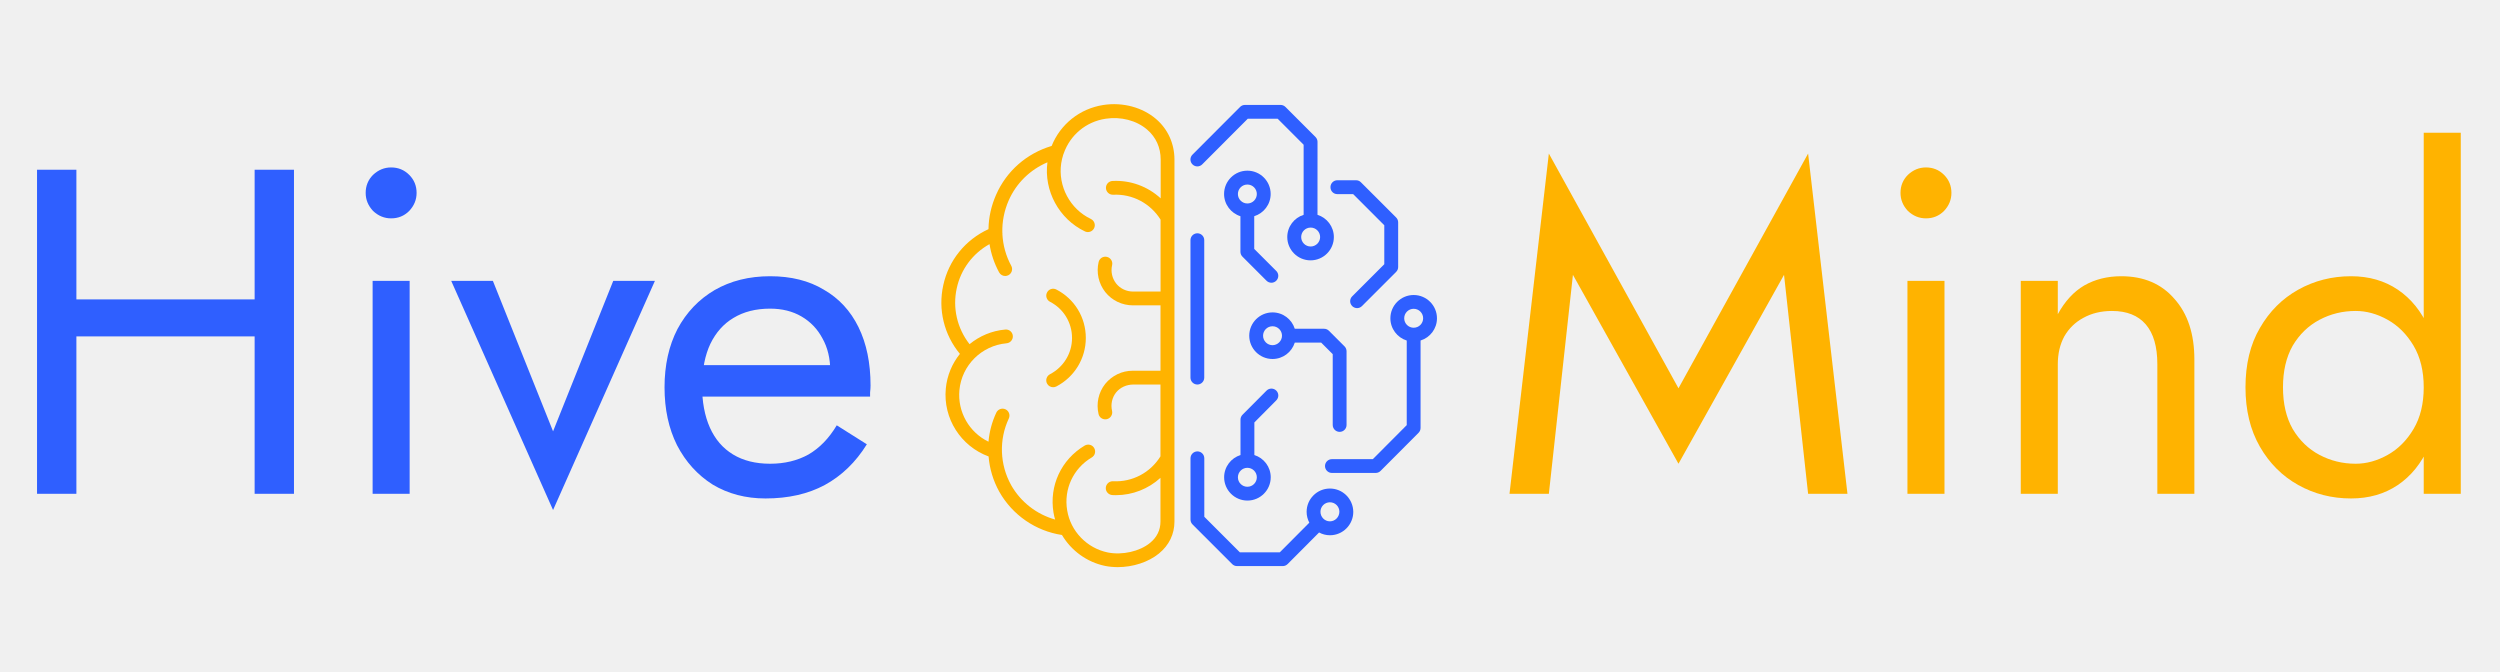
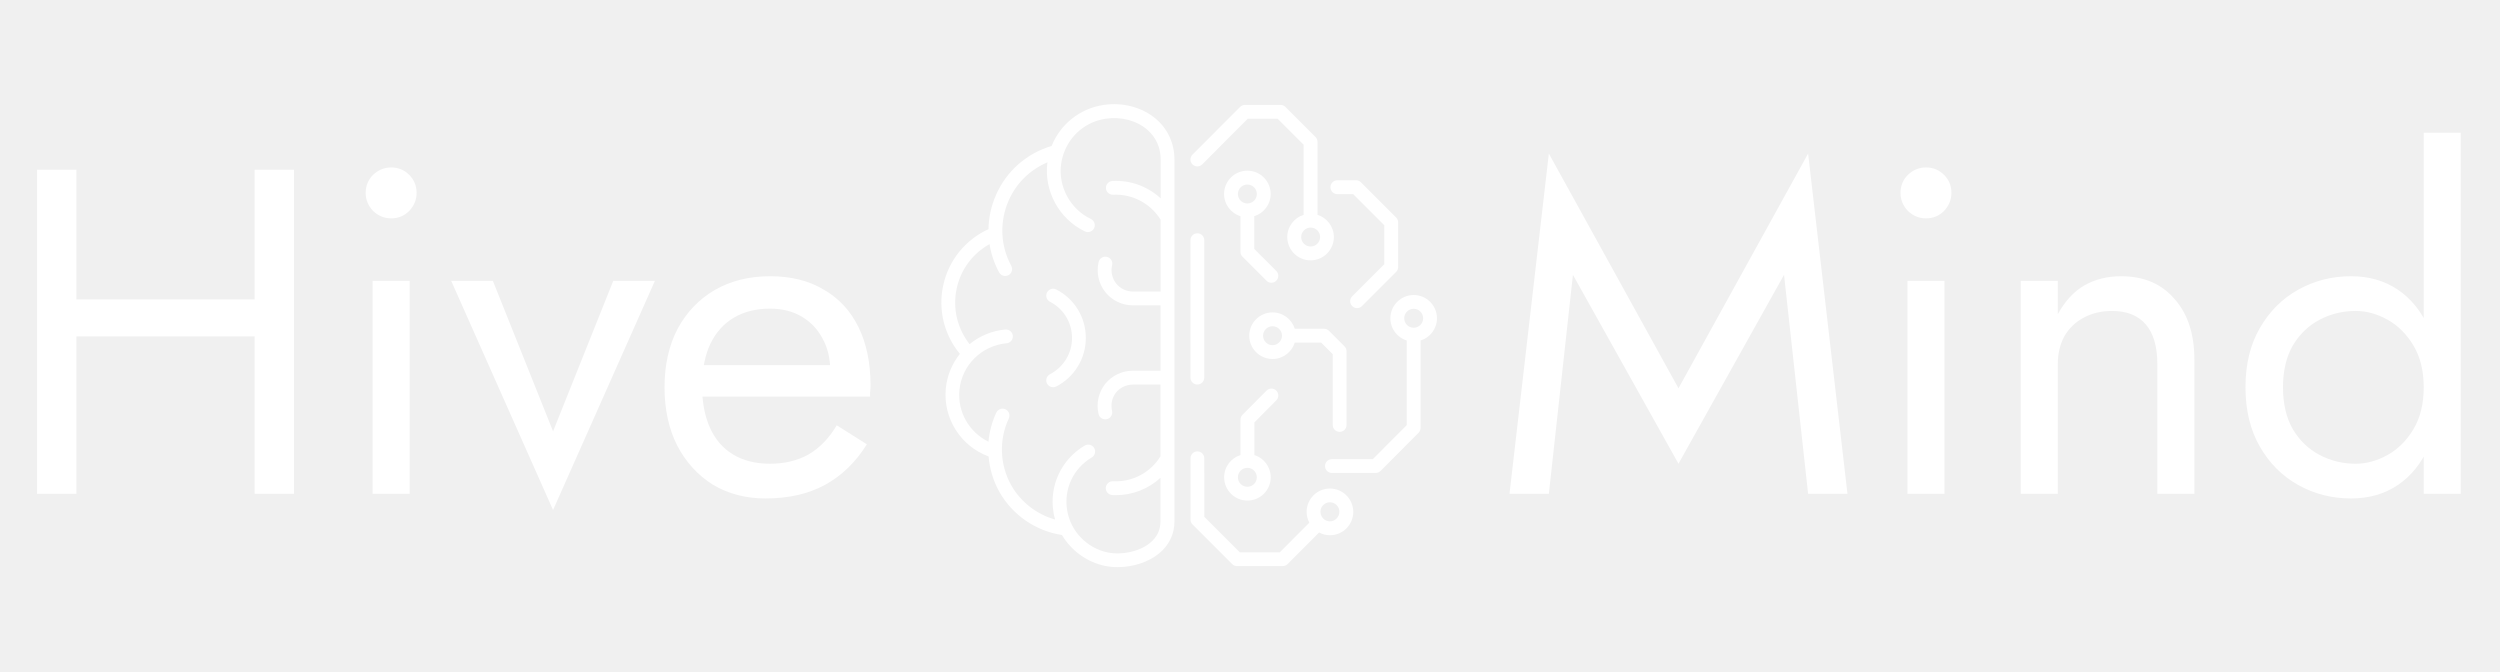
<svg xmlns="http://www.w3.org/2000/svg" width="324" height="87" viewBox="0 0 324 87" fill="none">
-   <path d="M7.62 43.6V38.8H36.42V43.6H7.62ZM33 22H38.1V64H33V22ZM4.8 22H9.9V64H4.8V22ZM47.391 25C47.391 24.08 47.711 23.3 48.351 22.66C49.031 22.02 49.811 21.7 50.691 21.7C51.611 21.7 52.391 22.02 53.031 22.66C53.671 23.3 53.991 24.08 53.991 25C53.991 25.88 53.671 26.66 53.031 27.34C52.391 27.98 51.611 28.3 50.691 28.3C49.811 28.3 49.031 27.98 48.351 27.34C47.711 26.66 47.391 25.88 47.391 25ZM48.291 36.4H53.091V64H48.291V36.4ZM58.477 36.4H63.877L71.677 55.9L79.477 36.4H84.877L71.677 66.1L58.477 36.4ZM99.203 64.6C96.643 64.6 94.363 64 92.363 62.8C90.403 61.56 88.863 59.86 87.743 57.7C86.663 55.54 86.123 53.04 86.123 50.2C86.123 47.32 86.683 44.8 87.803 42.64C88.963 40.48 90.563 38.8 92.603 37.6C94.683 36.4 97.083 35.8 99.803 35.8C102.523 35.8 104.843 36.38 106.763 37.54C108.723 38.66 110.223 40.28 111.263 42.4C112.303 44.52 112.823 47.04 112.823 49.96C112.823 50.24 112.803 50.54 112.763 50.86C112.763 51.14 112.763 51.32 112.763 51.4H89.183V47.32H108.983L107.063 50.08C107.183 49.88 107.303 49.58 107.423 49.18C107.543 48.74 107.603 48.38 107.603 48.1C107.603 46.46 107.263 45.04 106.583 43.84C105.943 42.64 105.043 41.7 103.883 41.02C102.723 40.34 101.363 40 99.803 40C97.963 40 96.383 40.4 95.063 41.2C93.783 41.96 92.783 43.08 92.063 44.56C91.383 46 91.023 47.78 90.983 49.9C90.983 52.06 91.323 53.9 92.003 55.42C92.683 56.94 93.683 58.1 95.003 58.9C96.323 59.7 97.923 60.1 99.803 60.1C101.683 60.1 103.343 59.7 104.783 58.9C106.223 58.06 107.443 56.8 108.443 55.12L112.343 57.58C110.903 59.9 109.083 61.66 106.883 62.86C104.723 64.02 102.163 64.6 99.203 64.6Z" fill="#2F5FFF" />
-   <path d="M155.806 21.305L161.708 15.388H165.582L168.95 18.756V27.84C167.724 28.226 166.83 29.368 166.83 30.723C166.83 32.387 168.186 33.742 169.849 33.742C171.513 33.742 172.868 32.387 172.868 30.723C172.868 29.373 171.975 28.226 170.748 27.84L170.751 18.387C170.751 18.152 170.658 17.923 170.486 17.753L166.59 13.857C166.426 13.691 166.199 13.598 165.962 13.598H161.344C161.109 13.598 160.88 13.691 160.71 13.863L154.544 20.043C154.194 20.392 154.194 20.955 154.544 21.305C154.894 21.655 155.456 21.655 155.806 21.305ZM169.86 31.947C169.183 31.947 168.634 31.398 168.634 30.721C168.634 30.043 169.183 29.494 169.86 29.494C170.538 29.494 171.087 30.043 171.087 30.721C171.087 31.398 170.53 31.947 169.86 31.947Z" fill="#2F5FFF" />
-   <path d="M155.178 30.234C154.686 30.234 154.285 30.633 154.285 31.127V48.941C154.285 49.432 154.684 49.834 155.178 49.834C155.67 49.834 156.071 49.435 156.071 48.941V31.124C156.071 30.632 155.67 30.234 155.178 30.234Z" fill="#2F5FFF" />
-   <path d="M149.825 15.423C148.055 13.904 145.509 13.224 143.009 13.603C139.927 14.073 137.413 16.117 136.293 18.915C133.053 19.879 130.441 22.163 129.086 25.259C128.457 26.693 128.129 28.193 128.108 29.698C125.11 31.07 122.941 33.745 122.247 36.963C121.548 40.124 122.354 43.395 124.403 45.862C123.397 47.119 122.733 48.668 122.575 50.365C122.212 54.233 124.517 57.829 128.121 59.156C128.25 60.741 128.714 62.296 129.506 63.724C131.211 66.752 134.225 68.82 137.629 69.334C138.828 71.353 140.847 72.852 143.224 73.344C143.76 73.451 144.309 73.5 144.866 73.5C146.822 73.5 148.828 72.858 150.197 71.738C151.516 70.661 152.21 69.219 152.21 67.577V20.669C152.202 18.606 151.361 16.737 149.825 15.423ZM150.41 25.693C148.741 24.166 146.52 23.33 144.181 23.453C143.689 23.475 143.304 23.896 143.331 24.387C143.353 24.879 143.774 25.259 144.266 25.237C146.763 25.117 149.091 26.352 150.41 28.464V37.786H146.856C145.984 37.786 145.186 37.409 144.656 36.745C144.129 36.067 143.935 35.204 144.129 34.368C144.244 33.89 143.943 33.403 143.457 33.291C142.971 33.176 142.493 33.477 142.38 33.963C142.066 35.327 142.372 36.739 143.244 37.854C144.115 38.947 145.427 39.575 146.847 39.575H150.402V48.047H146.856H146.79C145.413 48.047 144.121 48.667 143.227 49.76C142.364 50.867 142.05 52.288 142.372 53.656C142.465 54.072 142.837 54.347 143.244 54.347C143.309 54.347 143.38 54.339 143.451 54.326C143.929 54.211 144.23 53.733 144.123 53.249C143.93 52.408 144.115 51.536 144.637 50.872C145.181 50.2 145.992 49.85 146.842 49.837H150.396V59.143C149.077 61.268 146.744 62.498 144.252 62.369C143.76 62.347 143.339 62.727 143.309 63.219C143.282 63.711 143.667 64.131 144.159 64.162C144.309 64.17 144.465 64.175 144.615 64.175C146.784 64.175 148.833 63.355 150.396 61.927V67.588C150.396 68.694 149.94 69.629 149.041 70.364C147.691 71.47 145.438 71.975 143.561 71.598C140.864 71.041 138.749 68.85 138.307 66.145C137.842 63.405 139.091 60.706 141.49 59.287C141.919 59.039 142.052 58.487 141.804 58.061C141.555 57.632 141.003 57.498 140.577 57.746C137.536 59.552 135.952 62.965 136.536 66.44C136.585 66.746 136.656 67.039 136.744 67.334C134.353 66.662 132.282 65.063 131.042 62.867C129.564 60.206 129.449 56.979 130.741 54.239C130.949 53.788 130.763 53.261 130.313 53.047C129.862 52.834 129.334 53.034 129.121 53.476C128.559 54.676 128.222 55.952 128.108 57.244C125.616 56.039 124.075 53.389 124.34 50.556C124.646 47.329 127.217 44.783 130.449 44.49C130.941 44.447 131.304 44.012 131.263 43.52C131.22 43.029 130.785 42.665 130.294 42.706C128.537 42.862 126.947 43.548 125.654 44.605C124.053 42.553 123.425 39.911 123.996 37.349C124.523 34.909 126.072 32.846 128.242 31.638C128.441 32.901 128.856 34.136 129.485 35.3C129.649 35.6 129.955 35.769 130.269 35.769C130.411 35.769 130.561 35.734 130.698 35.663C131.132 35.428 131.296 34.884 131.061 34.45C130.362 33.166 129.985 31.767 129.911 30.354C129.919 30.283 129.919 30.212 129.903 30.141C129.867 28.742 130.138 27.322 130.722 25.988C131.714 23.726 133.507 21.991 135.747 21.035C135.261 24.718 137.247 28.387 140.607 29.991C141.05 30.204 141.585 30.013 141.798 29.57C142.012 29.128 141.82 28.592 141.378 28.379C138.681 27.095 137.096 24.134 137.531 21.177C137.588 20.792 137.681 20.412 137.796 20.049C137.823 19.991 137.84 19.942 137.861 19.877C138.689 17.513 140.738 15.773 143.285 15.388C145.277 15.087 147.287 15.609 148.667 16.795C149.817 17.778 150.424 19.128 150.424 20.685V25.693L150.41 25.693Z" fill="#FFB300" />
-   <path d="M136.9 37.52C136.457 37.291 135.922 37.463 135.695 37.906C135.466 38.348 135.646 38.883 136.08 39.11C137.843 40.017 138.935 41.815 138.935 43.807C138.935 45.785 137.837 47.583 136.072 48.503C135.638 48.733 135.466 49.274 135.695 49.708C135.851 50.014 136.165 50.186 136.487 50.186C136.629 50.186 136.766 50.151 136.903 50.085C139.258 48.859 140.722 46.446 140.722 43.799C140.725 41.146 139.263 38.733 136.9 37.52Z" fill="#FFB300" />
-   <path d="M173.322 25.16H175.371L179.404 29.193V34.244L175.243 38.405C174.893 38.755 174.893 39.318 175.243 39.668C175.415 39.84 175.65 39.933 175.876 39.933C176.106 39.933 176.333 39.848 176.51 39.668L180.936 35.242C181.108 35.069 181.201 34.848 181.201 34.608V28.818C181.201 28.583 181.108 28.354 180.936 28.184L176.376 23.625C176.212 23.453 175.983 23.36 175.743 23.36H173.322C172.83 23.36 172.429 23.759 172.429 24.253C172.42 24.758 172.822 25.16 173.322 25.16Z" fill="#2F5FFF" />
-   <path d="M173.62 55.97C174.112 55.97 174.513 55.572 174.513 55.077V45.52C174.513 45.285 174.42 45.056 174.248 44.886L172.235 42.873C172.063 42.7 171.841 42.608 171.601 42.608H167.803C167.418 41.381 166.276 40.487 164.921 40.487C163.257 40.487 161.902 41.843 161.902 43.507C161.902 45.17 163.257 46.526 164.921 46.526C166.27 46.526 167.418 45.632 167.803 44.405H171.229L172.721 45.897V55.074C172.721 55.569 173.12 55.97 173.62 55.97ZM164.92 44.736C164.243 44.736 163.694 44.187 163.694 43.51C163.694 42.832 164.243 42.283 164.92 42.283C165.598 42.283 166.147 42.832 166.147 43.51C166.147 44.173 165.584 44.736 164.92 44.736Z" fill="#2F5FFF" />
-   <path d="M186.231 41.252C186.231 39.589 184.876 38.233 183.212 38.233C181.548 38.233 180.193 39.589 180.193 41.252C180.193 42.602 181.087 43.749 182.313 44.135V55.096L177.917 59.506H172.614C172.122 59.506 171.721 59.905 171.721 60.399C171.721 60.891 172.12 61.293 172.614 61.293H178.289C178.524 61.293 178.753 61.2 178.923 61.028L183.84 56.096C184.004 55.932 184.106 55.703 184.106 55.462V44.129C185.34 43.75 186.231 42.602 186.231 41.252ZM183.212 42.474C182.535 42.474 181.985 41.925 181.985 41.247C181.985 40.569 182.535 40.02 183.212 40.02C183.89 40.02 184.439 40.569 184.439 41.247C184.439 41.925 183.89 42.474 183.212 42.474Z" fill="#2F5FFF" />
-   <path d="M172.357 63.314C170.694 63.314 169.338 64.669 169.338 66.333C169.338 66.839 169.467 67.317 169.688 67.74L165.863 71.579H160.683L156.079 66.975L156.077 59.394C156.077 58.902 155.678 58.5 155.183 58.5C154.692 58.5 154.29 58.899 154.29 59.394V67.336C154.29 67.57 154.383 67.8 154.555 67.969L159.686 73.1C159.85 73.272 160.079 73.365 160.32 73.365H166.243C166.478 73.365 166.707 73.272 166.877 73.1L170.953 69.01C171.374 69.24 171.852 69.368 172.366 69.368C174.03 69.368 175.385 68.005 175.385 66.336C175.368 64.661 174.021 63.314 172.357 63.314ZM172.357 67.566C171.68 67.566 171.131 67.008 171.131 66.322C171.131 65.645 171.68 65.096 172.357 65.096C173.035 65.096 173.584 65.645 173.584 66.322C173.579 67.011 173.027 67.566 172.357 67.566Z" fill="#2F5FFF" />
-   <path d="M164.678 25.138C164.678 23.474 163.323 22.119 161.659 22.119C159.995 22.119 158.64 23.474 158.64 25.138C158.64 26.488 159.533 27.636 160.76 28.021V32.633C160.76 32.867 160.853 33.097 161.025 33.266L164.137 36.378C164.309 36.556 164.544 36.643 164.771 36.643C165 36.643 165.227 36.559 165.404 36.378C165.754 36.029 165.754 35.466 165.404 35.116L162.549 32.261V28.021C163.779 27.636 164.678 26.493 164.678 25.138ZM161.659 23.917C162.336 23.917 162.885 24.466 162.885 25.144C162.885 25.821 162.336 26.37 161.659 26.37C160.981 26.37 160.432 25.821 160.432 25.144C160.432 24.466 160.981 23.917 161.659 23.917Z" fill="#2F5FFF" />
-   <path d="M165.407 51.886C165.757 51.536 165.757 50.973 165.407 50.623C165.057 50.274 164.495 50.274 164.145 50.623L161.033 53.749C160.869 53.913 160.768 54.142 160.768 54.377V58.973C159.541 59.358 158.648 60.5 158.648 61.855C158.648 63.519 160.003 64.874 161.667 64.874C163.331 64.874 164.686 63.519 164.686 61.855C164.686 60.506 163.793 59.358 162.566 58.973V54.749L165.407 51.886ZM161.659 63.085C160.981 63.085 160.432 62.536 160.432 61.858C160.432 61.181 160.981 60.629 161.659 60.629C162.336 60.629 162.885 61.178 162.885 61.855C162.885 62.536 162.336 63.085 161.659 63.085Z" fill="#2F5FFF" />
-   <path d="M203.851 35.62L200.731 64H195.631L200.731 19.9L217.531 50.32L234.331 19.9L239.431 64H234.331L231.211 35.62L217.531 60.1L203.851 35.62ZM246.305 25C246.305 24.08 246.625 23.3 247.265 22.66C247.945 22.02 248.725 21.7 249.605 21.7C250.525 21.7 251.305 22.02 251.945 22.66C252.585 23.3 252.905 24.08 252.905 25C252.905 25.88 252.585 26.66 251.945 27.34C251.305 27.98 250.525 28.3 249.605 28.3C248.725 28.3 247.945 27.98 247.265 27.34C246.625 26.66 246.305 25.88 246.305 25ZM247.205 36.4H252.005V64H247.205V36.4ZM279.591 47.2C279.591 44.92 279.091 43.2 278.091 42.04C277.091 40.88 275.631 40.3 273.711 40.3C272.311 40.3 271.071 40.6 269.991 41.2C268.951 41.76 268.131 42.56 267.531 43.6C266.971 44.64 266.691 45.84 266.691 47.2V64H261.891V36.4H266.691V40.72C267.611 39.04 268.751 37.8 270.111 37C271.511 36.2 273.111 35.8 274.911 35.8C277.831 35.8 280.131 36.78 281.811 38.74C283.531 40.66 284.391 43.28 284.391 46.6V64H279.591V47.2ZM314.115 17.2H318.915V64H314.115V17.2ZM291.015 50.2C291.015 47.2 291.635 44.64 292.875 42.52C294.115 40.36 295.775 38.7 297.855 37.54C299.935 36.38 302.215 35.8 304.695 35.8C307.015 35.8 309.035 36.38 310.755 37.54C312.475 38.7 313.815 40.36 314.775 42.52C315.775 44.64 316.275 47.2 316.275 50.2C316.275 53.16 315.775 55.72 314.775 57.88C313.815 60.04 312.475 61.7 310.755 62.86C309.035 64.02 307.015 64.6 304.695 64.6C302.215 64.6 299.935 64.02 297.855 62.86C295.775 61.7 294.115 60.04 292.875 57.88C291.635 55.72 291.015 53.16 291.015 50.2ZM295.875 50.2C295.875 52.32 296.295 54.12 297.135 55.6C298.015 57.08 299.175 58.2 300.615 58.96C302.055 59.72 303.615 60.1 305.295 60.1C306.695 60.1 308.075 59.72 309.435 58.96C310.795 58.2 311.915 57.08 312.795 55.6C313.675 54.12 314.115 52.32 314.115 50.2C314.115 48.08 313.675 46.28 312.795 44.8C311.915 43.32 310.795 42.2 309.435 41.44C308.075 40.68 306.695 40.3 305.295 40.3C303.615 40.3 302.055 40.68 300.615 41.44C299.175 42.2 298.015 43.32 297.135 44.8C296.295 46.28 295.875 48.08 295.875 50.2Z" fill="#FFB300" />
+   <path d="M7.62 43.6V38.8H36.42V43.6H7.62ZM33 22H38.1V64H33V22ZM4.8 22H9.9V64H4.8V22ZM47.391 25C47.391 24.08 47.711 23.3 48.351 22.66C49.031 22.02 49.811 21.7 50.691 21.7C51.611 21.7 52.391 22.02 53.031 22.66C53.671 23.3 53.991 24.08 53.991 25C53.991 25.88 53.671 26.66 53.031 27.34C52.391 27.98 51.611 28.3 50.691 28.3C49.811 28.3 49.031 27.98 48.351 27.34C47.711 26.66 47.391 25.88 47.391 25ZM48.291 36.4H53.091V64H48.291V36.4ZM58.477 36.4H63.877L71.677 55.9L79.477 36.4H84.877L71.677 66.1L58.477 36.4ZM99.203 64.6C96.643 64.6 94.363 64 92.363 62.8C90.403 61.56 88.863 59.86 87.743 57.7C86.663 55.54 86.123 53.04 86.123 50.2C86.123 47.32 86.683 44.8 87.803 42.64C88.963 40.48 90.563 38.8 92.603 37.6C94.683 36.4 97.083 35.8 99.803 35.8C102.523 35.8 104.843 36.38 106.763 37.54C108.723 38.66 110.223 40.28 111.263 42.4C112.303 44.52 112.823 47.04 112.823 49.96C112.823 50.24 112.803 50.54 112.763 50.86C112.763 51.14 112.763 51.32 112.763 51.4H89.183V47.32H108.983L107.063 50.08C107.183 49.88 107.303 49.58 107.423 49.18C107.543 48.74 107.603 48.38 107.603 48.1C107.603 46.46 107.263 45.04 106.583 43.84C105.943 42.64 105.043 41.7 103.883 41.02C102.723 40.34 101.363 40 99.803 40C97.963 40 96.383 40.4 95.063 41.2C93.783 41.96 92.783 43.08 92.063 44.56C91.383 46 91.023 47.78 90.983 49.9C90.983 52.06 91.323 53.9 92.003 55.42C92.683 56.94 93.683 58.1 95.003 58.9C96.323 59.7 97.923 60.1 99.803 60.1C101.683 60.1 103.343 59.7 104.783 58.9C106.223 58.06 107.443 56.8 108.443 55.12L112.343 57.58C110.903 59.9 109.083 61.66 106.883 62.86C104.723 64.02 102.163 64.6 99.203 64.6Z" fill="white" />
+   <path d="M155.806 21.305L161.708 15.388H165.582L168.95 18.756V27.84C167.724 28.226 166.83 29.368 166.83 30.723C166.83 32.387 168.186 33.742 169.849 33.742C171.513 33.742 172.868 32.387 172.868 30.723C172.868 29.373 171.975 28.226 170.748 27.84L170.751 18.387C170.751 18.152 170.658 17.923 170.486 17.753L166.59 13.857C166.426 13.691 166.199 13.598 165.962 13.598H161.344C161.109 13.598 160.88 13.691 160.71 13.863L154.544 20.043C154.194 20.392 154.194 20.955 154.544 21.305C154.894 21.655 155.456 21.655 155.806 21.305ZM169.86 31.947C169.183 31.947 168.634 31.398 168.634 30.721C168.634 30.043 169.183 29.494 169.86 29.494C170.538 29.494 171.087 30.043 171.087 30.721C171.087 31.398 170.53 31.947 169.86 31.947Z" fill="white" />
+   <path d="M155.178 30.234C154.686 30.234 154.285 30.633 154.285 31.127V48.941C154.285 49.432 154.684 49.834 155.178 49.834C155.67 49.834 156.071 49.435 156.071 48.941V31.124C156.071 30.632 155.67 30.234 155.178 30.234Z" fill="white" />
+   <path d="M149.825 15.423C148.055 13.904 145.509 13.224 143.009 13.603C139.927 14.073 137.413 16.117 136.293 18.915C133.053 19.879 130.441 22.163 129.086 25.259C128.457 26.693 128.129 28.193 128.108 29.698C125.11 31.07 122.941 33.745 122.247 36.963C121.548 40.124 122.354 43.395 124.403 45.862C123.397 47.119 122.733 48.668 122.575 50.365C122.212 54.233 124.517 57.829 128.121 59.156C128.25 60.741 128.714 62.296 129.506 63.724C131.211 66.752 134.225 68.82 137.629 69.334C138.828 71.353 140.847 72.852 143.224 73.344C143.76 73.451 144.309 73.5 144.866 73.5C146.822 73.5 148.828 72.858 150.197 71.738C151.516 70.661 152.21 69.219 152.21 67.577V20.669C152.202 18.606 151.361 16.737 149.825 15.423ZM150.41 25.693C148.741 24.166 146.52 23.33 144.181 23.453C143.689 23.475 143.304 23.896 143.331 24.387C143.353 24.879 143.774 25.259 144.266 25.237C146.763 25.117 149.091 26.352 150.41 28.464V37.786H146.856C145.984 37.786 145.186 37.409 144.656 36.745C144.129 36.067 143.935 35.204 144.129 34.368C144.244 33.89 143.943 33.403 143.457 33.291C142.971 33.176 142.493 33.477 142.38 33.963C142.066 35.327 142.372 36.739 143.244 37.854C144.115 38.947 145.427 39.575 146.847 39.575H150.402V48.047H146.856H146.79C145.413 48.047 144.121 48.667 143.227 49.76C142.364 50.867 142.05 52.288 142.372 53.656C142.465 54.072 142.837 54.347 143.244 54.347C143.309 54.347 143.38 54.339 143.451 54.326C143.929 54.211 144.23 53.733 144.123 53.249C143.93 52.408 144.115 51.536 144.637 50.872C145.181 50.2 145.992 49.85 146.842 49.837H150.396V59.143C149.077 61.268 146.744 62.498 144.252 62.369C143.76 62.347 143.339 62.727 143.309 63.219C143.282 63.711 143.667 64.131 144.159 64.162C144.309 64.17 144.465 64.175 144.615 64.175C146.784 64.175 148.833 63.355 150.396 61.927V67.588C150.396 68.694 149.94 69.629 149.041 70.364C147.691 71.47 145.438 71.975 143.561 71.598C140.864 71.041 138.749 68.85 138.307 66.145C137.842 63.405 139.091 60.706 141.49 59.287C141.919 59.039 142.052 58.487 141.804 58.061C141.555 57.632 141.003 57.498 140.577 57.746C137.536 59.552 135.952 62.965 136.536 66.44C136.585 66.746 136.656 67.039 136.744 67.334C134.353 66.662 132.282 65.063 131.042 62.867C129.564 60.206 129.449 56.979 130.741 54.239C130.949 53.788 130.763 53.261 130.313 53.047C129.862 52.834 129.334 53.034 129.121 53.476C128.559 54.676 128.222 55.952 128.108 57.244C125.616 56.039 124.075 53.389 124.34 50.556C124.646 47.329 127.217 44.783 130.449 44.49C130.941 44.447 131.304 44.012 131.263 43.52C131.22 43.029 130.785 42.665 130.294 42.706C128.537 42.862 126.947 43.548 125.654 44.605C124.053 42.553 123.425 39.911 123.996 37.349C124.523 34.909 126.072 32.846 128.242 31.638C128.441 32.901 128.856 34.136 129.485 35.3C129.649 35.6 129.955 35.769 130.269 35.769C130.411 35.769 130.561 35.734 130.698 35.663C131.132 35.428 131.296 34.884 131.061 34.45C130.362 33.166 129.985 31.767 129.911 30.354C129.919 30.283 129.919 30.212 129.903 30.141C129.867 28.742 130.138 27.322 130.722 25.988C131.714 23.726 133.507 21.991 135.747 21.035C135.261 24.718 137.247 28.387 140.607 29.991C141.05 30.204 141.585 30.013 141.798 29.57C142.012 29.128 141.82 28.592 141.378 28.379C138.681 27.095 137.096 24.134 137.531 21.177C137.588 20.792 137.681 20.412 137.796 20.049C137.823 19.991 137.84 19.942 137.861 19.877C138.689 17.513 140.738 15.773 143.285 15.388C145.277 15.087 147.287 15.609 148.667 16.795C149.817 17.778 150.424 19.128 150.424 20.685V25.693L150.41 25.693Z" fill="white" />
+   <path d="M136.9 37.52C136.457 37.291 135.922 37.463 135.695 37.906C135.466 38.348 135.646 38.883 136.08 39.11C137.843 40.017 138.935 41.815 138.935 43.807C138.935 45.785 137.837 47.583 136.072 48.503C135.638 48.733 135.466 49.274 135.695 49.708C135.851 50.014 136.165 50.186 136.487 50.186C136.629 50.186 136.766 50.151 136.903 50.085C139.258 48.859 140.722 46.446 140.722 43.799C140.725 41.146 139.263 38.733 136.9 37.52Z" fill="white" />
+   <path d="M173.322 25.16H175.371L179.404 29.193V34.244L175.243 38.405C174.893 38.755 174.893 39.318 175.243 39.668C175.415 39.84 175.65 39.933 175.876 39.933C176.106 39.933 176.333 39.848 176.51 39.668L180.936 35.242C181.108 35.069 181.201 34.848 181.201 34.608V28.818C181.201 28.583 181.108 28.354 180.936 28.184L176.376 23.625C176.212 23.453 175.983 23.36 175.743 23.36H173.322C172.83 23.36 172.429 23.759 172.429 24.253C172.42 24.758 172.822 25.16 173.322 25.16Z" fill="white" />
+   <path d="M173.62 55.97C174.112 55.97 174.513 55.572 174.513 55.077V45.52C174.513 45.285 174.42 45.056 174.248 44.886L172.235 42.873C172.062 42.7 171.841 42.608 171.601 42.608H167.803C167.418 41.381 166.276 40.487 164.921 40.487C163.257 40.487 161.902 41.843 161.902 43.507C161.902 45.17 163.257 46.526 164.921 46.526C166.27 46.526 167.418 45.632 167.803 44.405H171.229L172.721 45.897V55.074C172.721 55.569 173.12 55.97 173.62 55.97ZM164.92 44.736C164.243 44.736 163.694 44.187 163.694 43.51C163.694 42.832 164.243 42.283 164.92 42.283C165.598 42.283 166.147 42.832 166.147 43.51C166.147 44.173 165.584 44.736 164.92 44.736Z" fill="white" />
+   <path d="M186.231 41.252C186.231 39.589 184.876 38.233 183.212 38.233C181.548 38.233 180.193 39.589 180.193 41.252C180.193 42.602 181.087 43.749 182.313 44.135V55.096L177.917 59.506H172.614C172.122 59.506 171.721 59.905 171.721 60.399C171.721 60.891 172.12 61.293 172.614 61.293H178.289C178.524 61.293 178.753 61.2 178.923 61.028L183.84 56.096C184.004 55.932 184.106 55.703 184.106 55.462V44.129C185.34 43.75 186.231 42.602 186.231 41.252ZM183.212 42.474C182.535 42.474 181.985 41.925 181.985 41.247C181.985 40.569 182.535 40.02 183.212 40.02C183.89 40.02 184.439 40.569 184.439 41.247C184.439 41.925 183.89 42.474 183.212 42.474Z" fill="white" />
+   <path d="M172.357 63.314C170.694 63.314 169.338 64.669 169.338 66.333C169.338 66.839 169.467 67.317 169.688 67.74L165.863 71.579H160.683L156.079 66.975L156.077 59.394C156.077 58.902 155.678 58.5 155.183 58.5C154.692 58.5 154.29 58.899 154.29 59.394V67.336C154.29 67.57 154.383 67.8 154.555 67.969L159.686 73.1C159.85 73.272 160.079 73.365 160.32 73.365H166.243C166.478 73.365 166.707 73.272 166.877 73.1L170.953 69.01C171.374 69.24 171.852 69.368 172.366 69.368C174.03 69.368 175.385 68.005 175.385 66.336C175.368 64.661 174.021 63.314 172.357 63.314ZM172.357 67.566C171.68 67.566 171.131 67.008 171.131 66.322C171.131 65.645 171.68 65.096 172.357 65.096C173.035 65.096 173.584 65.645 173.584 66.322C173.579 67.011 173.027 67.566 172.357 67.566Z" fill="white" />
+   <path d="M164.678 25.138C164.678 23.474 163.323 22.119 161.659 22.119C159.995 22.119 158.64 23.474 158.64 25.138C158.64 26.488 159.533 27.636 160.76 28.021V32.633C160.76 32.867 160.853 33.097 161.025 33.266L164.137 36.378C164.309 36.556 164.544 36.643 164.771 36.643C165 36.643 165.227 36.559 165.404 36.378C165.754 36.029 165.754 35.466 165.404 35.116L162.549 32.261V28.021C163.779 27.636 164.678 26.493 164.678 25.138ZM161.659 23.917C162.336 23.917 162.885 24.466 162.885 25.144C162.885 25.821 162.336 26.37 161.659 26.37C160.981 26.37 160.432 25.821 160.432 25.144C160.432 24.466 160.981 23.917 161.659 23.917Z" fill="white" />
+   <path d="M165.407 51.886C165.757 51.536 165.757 50.973 165.407 50.623C165.057 50.274 164.495 50.274 164.145 50.623L161.033 53.749C160.869 53.913 160.768 54.142 160.768 54.377V58.973C159.541 59.358 158.648 60.5 158.648 61.855C158.648 63.519 160.003 64.874 161.667 64.874C163.331 64.874 164.686 63.519 164.686 61.855C164.686 60.506 163.793 59.358 162.566 58.973V54.749L165.407 51.886ZM161.659 63.085C160.981 63.085 160.432 62.536 160.432 61.858C160.432 61.181 160.981 60.629 161.659 60.629C162.336 60.629 162.885 61.178 162.885 61.855C162.885 62.536 162.336 63.085 161.659 63.085Z" fill="white" />
+   <path d="M203.851 35.62L200.731 64H195.631L200.731 19.9L217.531 50.32L234.331 19.9L239.431 64H234.331L231.211 35.62L217.531 60.1L203.851 35.62ZM246.305 25C246.305 24.08 246.625 23.3 247.265 22.66C247.945 22.02 248.725 21.7 249.605 21.7C250.525 21.7 251.305 22.02 251.945 22.66C252.585 23.3 252.905 24.08 252.905 25C252.905 25.88 252.585 26.66 251.945 27.34C251.305 27.98 250.525 28.3 249.605 28.3C248.725 28.3 247.945 27.98 247.265 27.34C246.625 26.66 246.305 25.88 246.305 25ZM247.205 36.4H252.005V64H247.205V36.4ZM279.591 47.2C279.591 44.92 279.091 43.2 278.091 42.04C277.091 40.88 275.631 40.3 273.711 40.3C272.311 40.3 271.071 40.6 269.991 41.2C268.951 41.76 268.131 42.56 267.531 43.6C266.971 44.64 266.691 45.84 266.691 47.2V64H261.891V36.4H266.691V40.72C267.611 39.04 268.751 37.8 270.111 37C271.511 36.2 273.111 35.8 274.911 35.8C277.831 35.8 280.131 36.78 281.811 38.74C283.531 40.66 284.391 43.28 284.391 46.6V64H279.591V47.2ZM314.115 17.2H318.915V64H314.115V17.2ZM291.015 50.2C291.015 47.2 291.635 44.64 292.875 42.52C294.115 40.36 295.775 38.7 297.855 37.54C299.935 36.38 302.215 35.8 304.695 35.8C307.015 35.8 309.035 36.38 310.755 37.54C312.475 38.7 313.815 40.36 314.775 42.52C315.775 44.64 316.275 47.2 316.275 50.2C316.275 53.16 315.775 55.72 314.775 57.88C313.815 60.04 312.475 61.7 310.755 62.86C309.035 64.02 307.015 64.6 304.695 64.6C302.215 64.6 299.935 64.02 297.855 62.86C295.775 61.7 294.115 60.04 292.875 57.88C291.635 55.72 291.015 53.16 291.015 50.2ZM295.875 50.2C295.875 52.32 296.295 54.12 297.135 55.6C298.015 57.08 299.175 58.2 300.615 58.96C302.055 59.72 303.615 60.1 305.295 60.1C306.695 60.1 308.075 59.72 309.435 58.96C310.795 58.2 311.915 57.08 312.795 55.6C313.675 54.12 314.115 52.32 314.115 50.2C314.115 48.08 313.675 46.28 312.795 44.8C311.915 43.32 310.795 42.2 309.435 41.44C308.075 40.68 306.695 40.3 305.295 40.3C303.615 40.3 302.055 40.68 300.615 41.44C299.175 42.2 298.015 43.32 297.135 44.8C296.295 46.28 295.875 48.08 295.875 50.2Z" fill="white" />
</svg>
